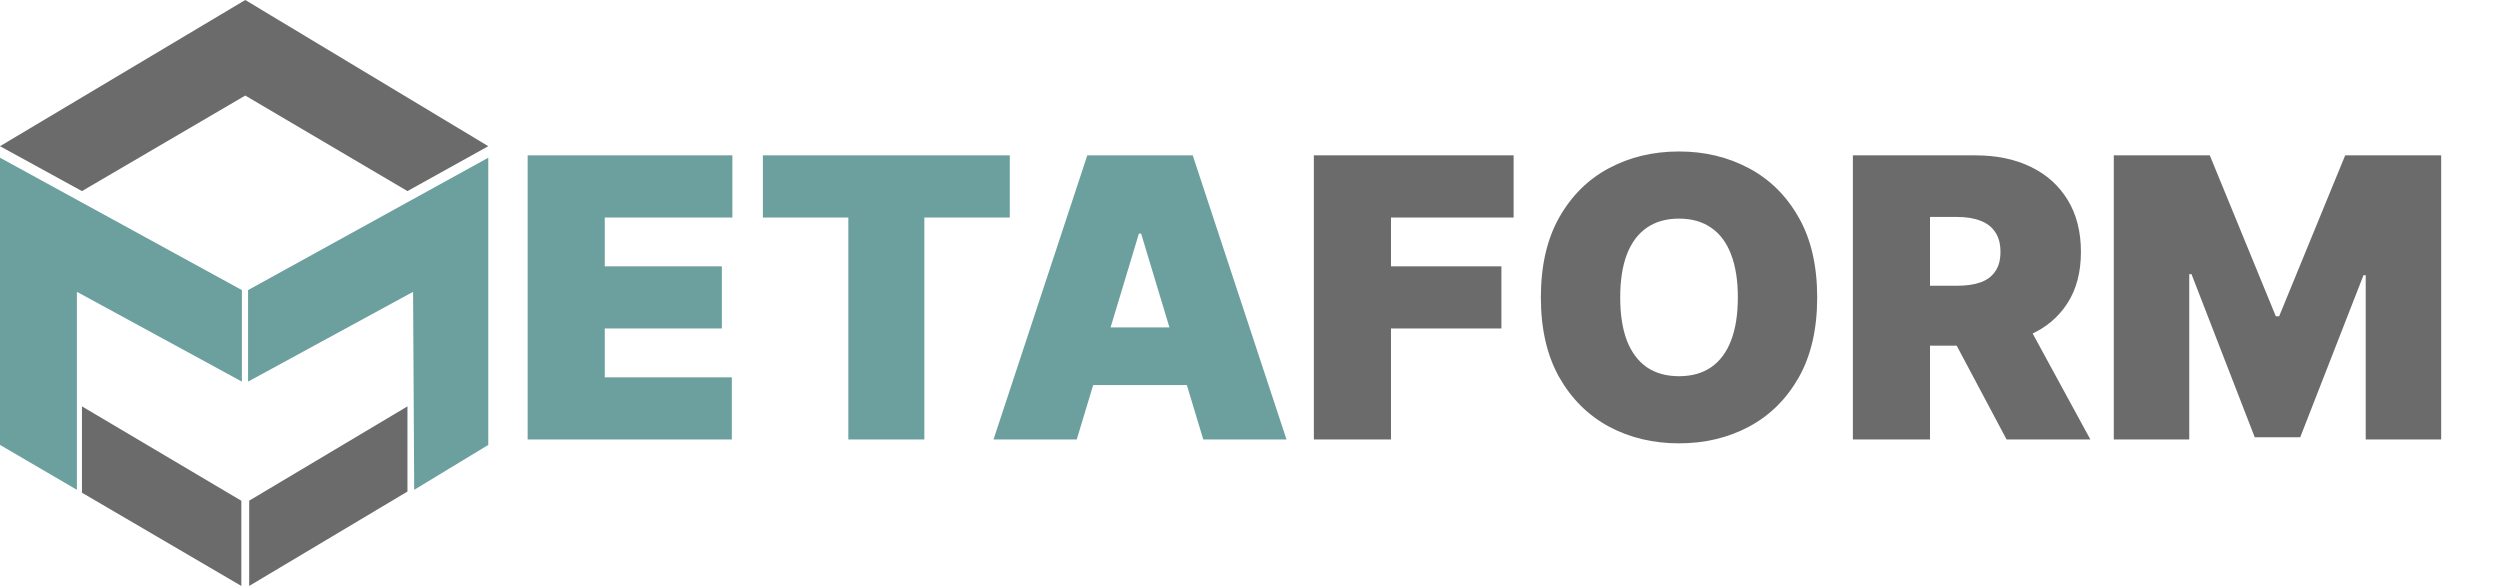
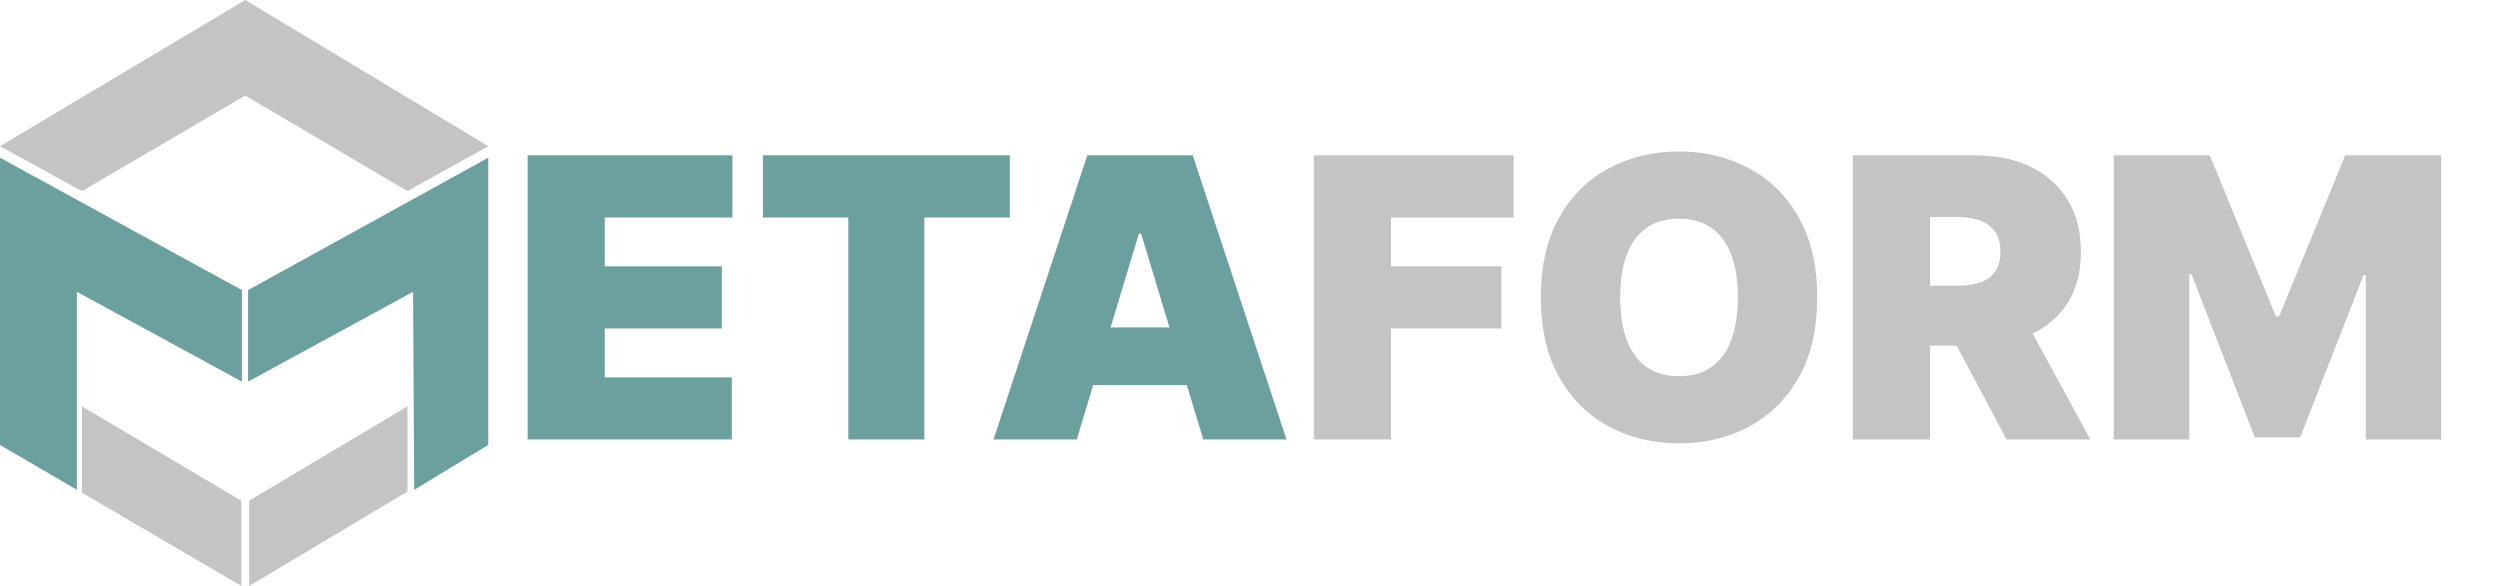
<svg xmlns="http://www.w3.org/2000/svg" width="256" height="60" viewBox="0 0 256 60" fill="none">
  <path d="M54.031 45V15.909H74.997V22.273H61.929V27.273H73.918V33.636H61.929V38.636H74.94V45H54.031ZM78.119 22.273V15.909H103.403V22.273H94.653V45H86.869V22.273H78.119ZM110.26 45H101.737L111.339 15.909H122.135L131.737 45H123.214L116.851 23.921H116.624L110.26 45ZM108.669 33.523H124.692V39.432H108.669V33.523Z" fill="#6CA09F" />
-   <path d="M134.539 45V15.909H154.994V22.273H142.437V27.273H153.744V33.636H142.437V45H134.539ZM186.08 30.454C186.08 33.693 185.451 36.425 184.191 38.651C182.932 40.867 181.232 42.547 179.092 43.693C176.951 44.83 174.565 45.398 171.933 45.398C169.281 45.398 166.885 44.825 164.745 43.679C162.614 42.524 160.919 40.838 159.66 38.622C158.41 36.397 157.785 33.674 157.785 30.454C157.785 27.216 158.41 24.489 159.66 22.273C160.919 20.047 162.614 18.366 164.745 17.23C166.885 16.084 169.281 15.511 171.933 15.511C174.565 15.511 176.951 16.084 179.092 17.23C181.232 18.366 182.932 20.047 184.191 22.273C185.451 24.489 186.08 27.216 186.08 30.454ZM177.955 30.454C177.955 28.712 177.723 27.244 177.259 26.051C176.805 24.849 176.128 23.939 175.228 23.324C174.338 22.699 173.239 22.386 171.933 22.386C170.626 22.386 169.522 22.699 168.623 23.324C167.733 23.939 167.056 24.849 166.592 26.051C166.137 27.244 165.91 28.712 165.91 30.454C165.91 32.197 166.137 33.669 166.592 34.872C167.056 36.065 167.733 36.974 168.623 37.599C169.522 38.215 170.626 38.523 171.933 38.523C173.239 38.523 174.338 38.215 175.228 37.599C176.128 36.974 176.805 36.065 177.259 34.872C177.723 33.669 177.955 32.197 177.955 30.454ZM189.734 45V15.909H202.291C204.45 15.909 206.339 16.302 207.959 17.088C209.578 17.874 210.838 19.006 211.737 20.483C212.637 21.96 213.087 23.731 213.087 25.796C213.087 27.879 212.623 29.635 211.695 31.065C210.776 32.495 209.483 33.575 207.817 34.304C206.16 35.033 204.223 35.398 202.007 35.398H194.507V29.261H200.416C201.344 29.261 202.135 29.148 202.788 28.921C203.451 28.684 203.958 28.31 204.308 27.798C204.668 27.287 204.848 26.619 204.848 25.796C204.848 24.962 204.668 24.285 204.308 23.764C203.958 23.234 203.451 22.846 202.788 22.599C202.135 22.344 201.344 22.216 200.416 22.216H197.632V45H189.734ZM206.78 31.648L214.053 45H205.473L198.371 31.648H206.78ZM216.453 15.909H226.283L233.044 32.386H233.385L240.146 15.909H249.976V45H242.249V28.182H242.021L235.544 44.773H230.885L224.408 28.068H224.18V45H216.453V15.909Z" fill="#6B6B6B" />
+   <path d="M134.539 45V15.909H154.994V22.273H142.437V27.273H153.744V33.636H142.437V45H134.539ZM186.08 30.454C186.08 33.693 185.451 36.425 184.191 38.651C182.932 40.867 181.232 42.547 179.092 43.693C176.951 44.83 174.565 45.398 171.933 45.398C169.281 45.398 166.885 44.825 164.745 43.679C162.614 42.524 160.919 40.838 159.66 38.622C158.41 36.397 157.785 33.674 157.785 30.454C157.785 27.216 158.41 24.489 159.66 22.273C160.919 20.047 162.614 18.366 164.745 17.23C166.885 16.084 169.281 15.511 171.933 15.511C174.565 15.511 176.951 16.084 179.092 17.23C181.232 18.366 182.932 20.047 184.191 22.273C185.451 24.489 186.08 27.216 186.08 30.454ZM177.955 30.454C177.955 28.712 177.723 27.244 177.259 26.051C176.805 24.849 176.128 23.939 175.228 23.324C174.338 22.699 173.239 22.386 171.933 22.386C170.626 22.386 169.522 22.699 168.623 23.324C167.733 23.939 167.056 24.849 166.592 26.051C166.137 27.244 165.91 28.712 165.91 30.454C165.91 32.197 166.137 33.669 166.592 34.872C167.056 36.065 167.733 36.974 168.623 37.599C169.522 38.215 170.626 38.523 171.933 38.523C173.239 38.523 174.338 38.215 175.228 37.599C176.128 36.974 176.805 36.065 177.259 34.872C177.723 33.669 177.955 32.197 177.955 30.454ZM189.734 45V15.909H202.291C204.45 15.909 206.339 16.302 207.959 17.088C209.578 17.874 210.838 19.006 211.737 20.483C212.637 21.96 213.087 23.731 213.087 25.796C213.087 27.879 212.623 29.635 211.695 31.065C210.776 32.495 209.483 33.575 207.817 34.304C206.16 35.033 204.223 35.398 202.007 35.398H194.507V29.261H200.416C201.344 29.261 202.135 29.148 202.788 28.921C203.451 28.684 203.958 28.31 204.308 27.798C204.668 27.287 204.848 26.619 204.848 25.796C204.848 24.962 204.668 24.285 204.308 23.764C203.958 23.234 203.451 22.846 202.788 22.599C202.135 22.344 201.344 22.216 200.416 22.216H197.632V45H189.734ZM206.78 31.648L214.053 45H205.473L198.371 31.648H206.78ZM216.453 15.909H226.283L233.044 32.386H233.385L240.146 15.909H249.976V45H242.249V28.182H242.021L235.544 44.773H230.885L224.408 28.068H224.18V45H216.453V15.909Z" fill="#C4C4C4" />
  <path d="M0 16.149L24.77 29.705V39.077L7.874 29.882V50.157L0 45.56V16.149Z" fill="#6CA09F" />
  <path d="M50 16.149L25.402 29.705V39.077L42.299 29.882L42.414 50.157L50 45.56V16.149Z" fill="#6CA09F" />
-   <path d="M25.115 0L50 14.97L41.724 19.568L25.115 9.784L8.391 19.568L0 14.97L25.115 0Z" fill="#6B6B6B" />
-   <path d="M41.724 41.611L25.517 51.268L25.517 60L41.724 50.334L41.724 41.611Z" fill="#6B6B6B" />
-   <path d="M8.391 41.611L24.713 51.277L24.713 60L8.391 50.452L8.391 41.611Z" fill="#6B6B6B" />
+   <path d="M25.115 0L50 14.97L41.724 19.568L25.115 9.784L8.391 19.568L0 14.97L25.115 0Z" fill="#C4C4C4" />
+   <path d="M41.724 41.611L25.517 51.268L25.517 60L41.724 50.334L41.724 41.611Z" fill="#C4C4C4" />
+   <path d="M8.391 41.611L24.713 51.277L24.713 60L8.391 50.452L8.391 41.611Z" fill="#C4C4C4" />
</svg>
